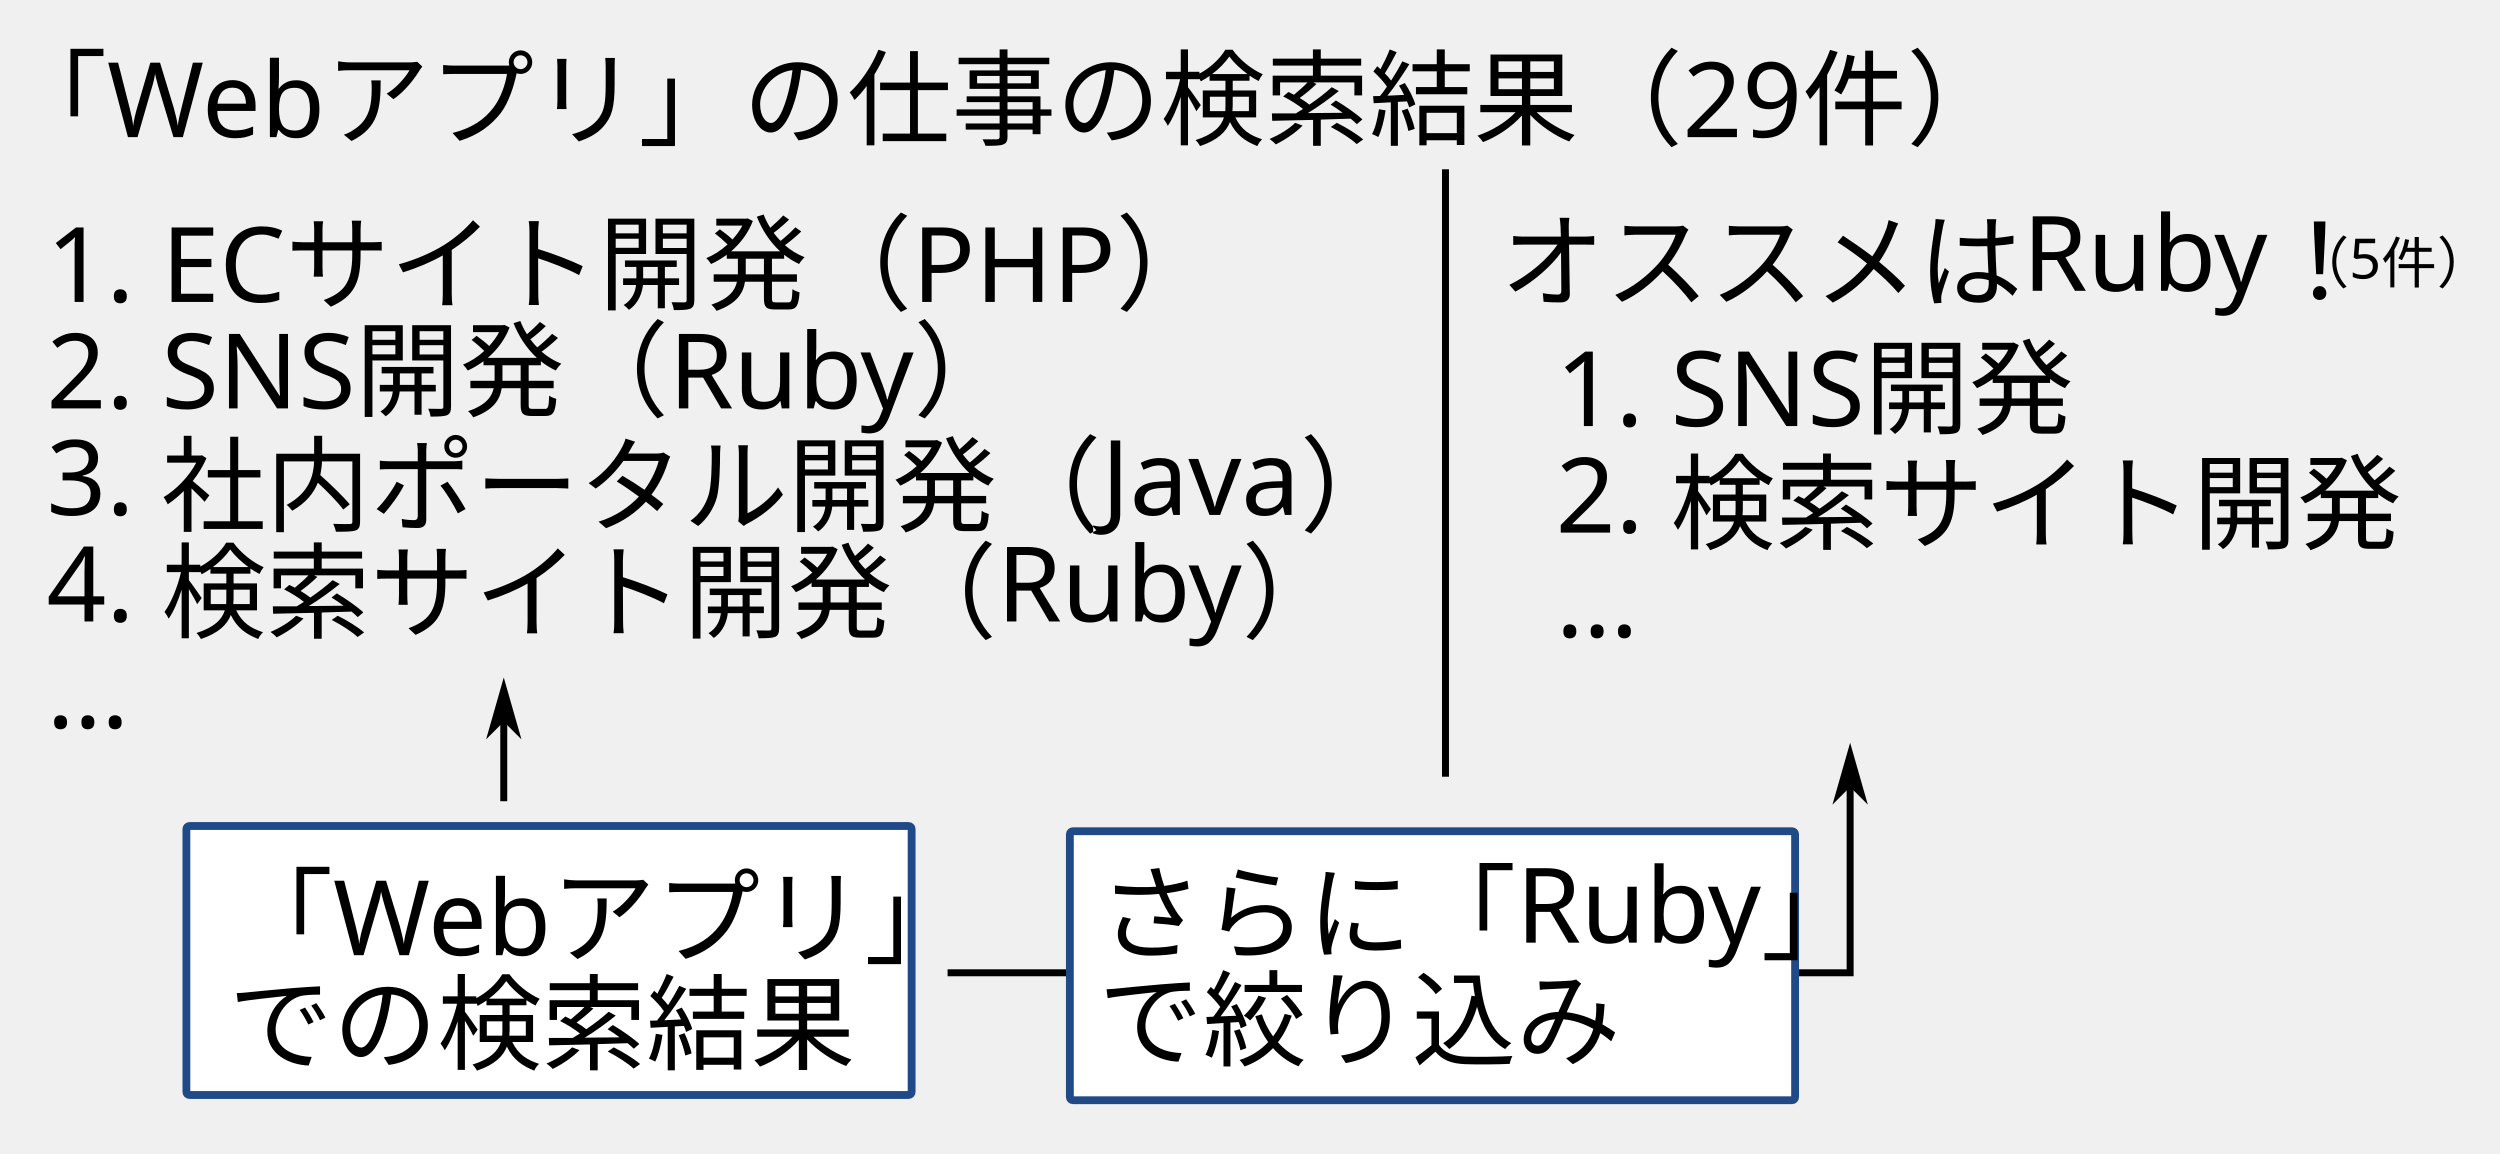
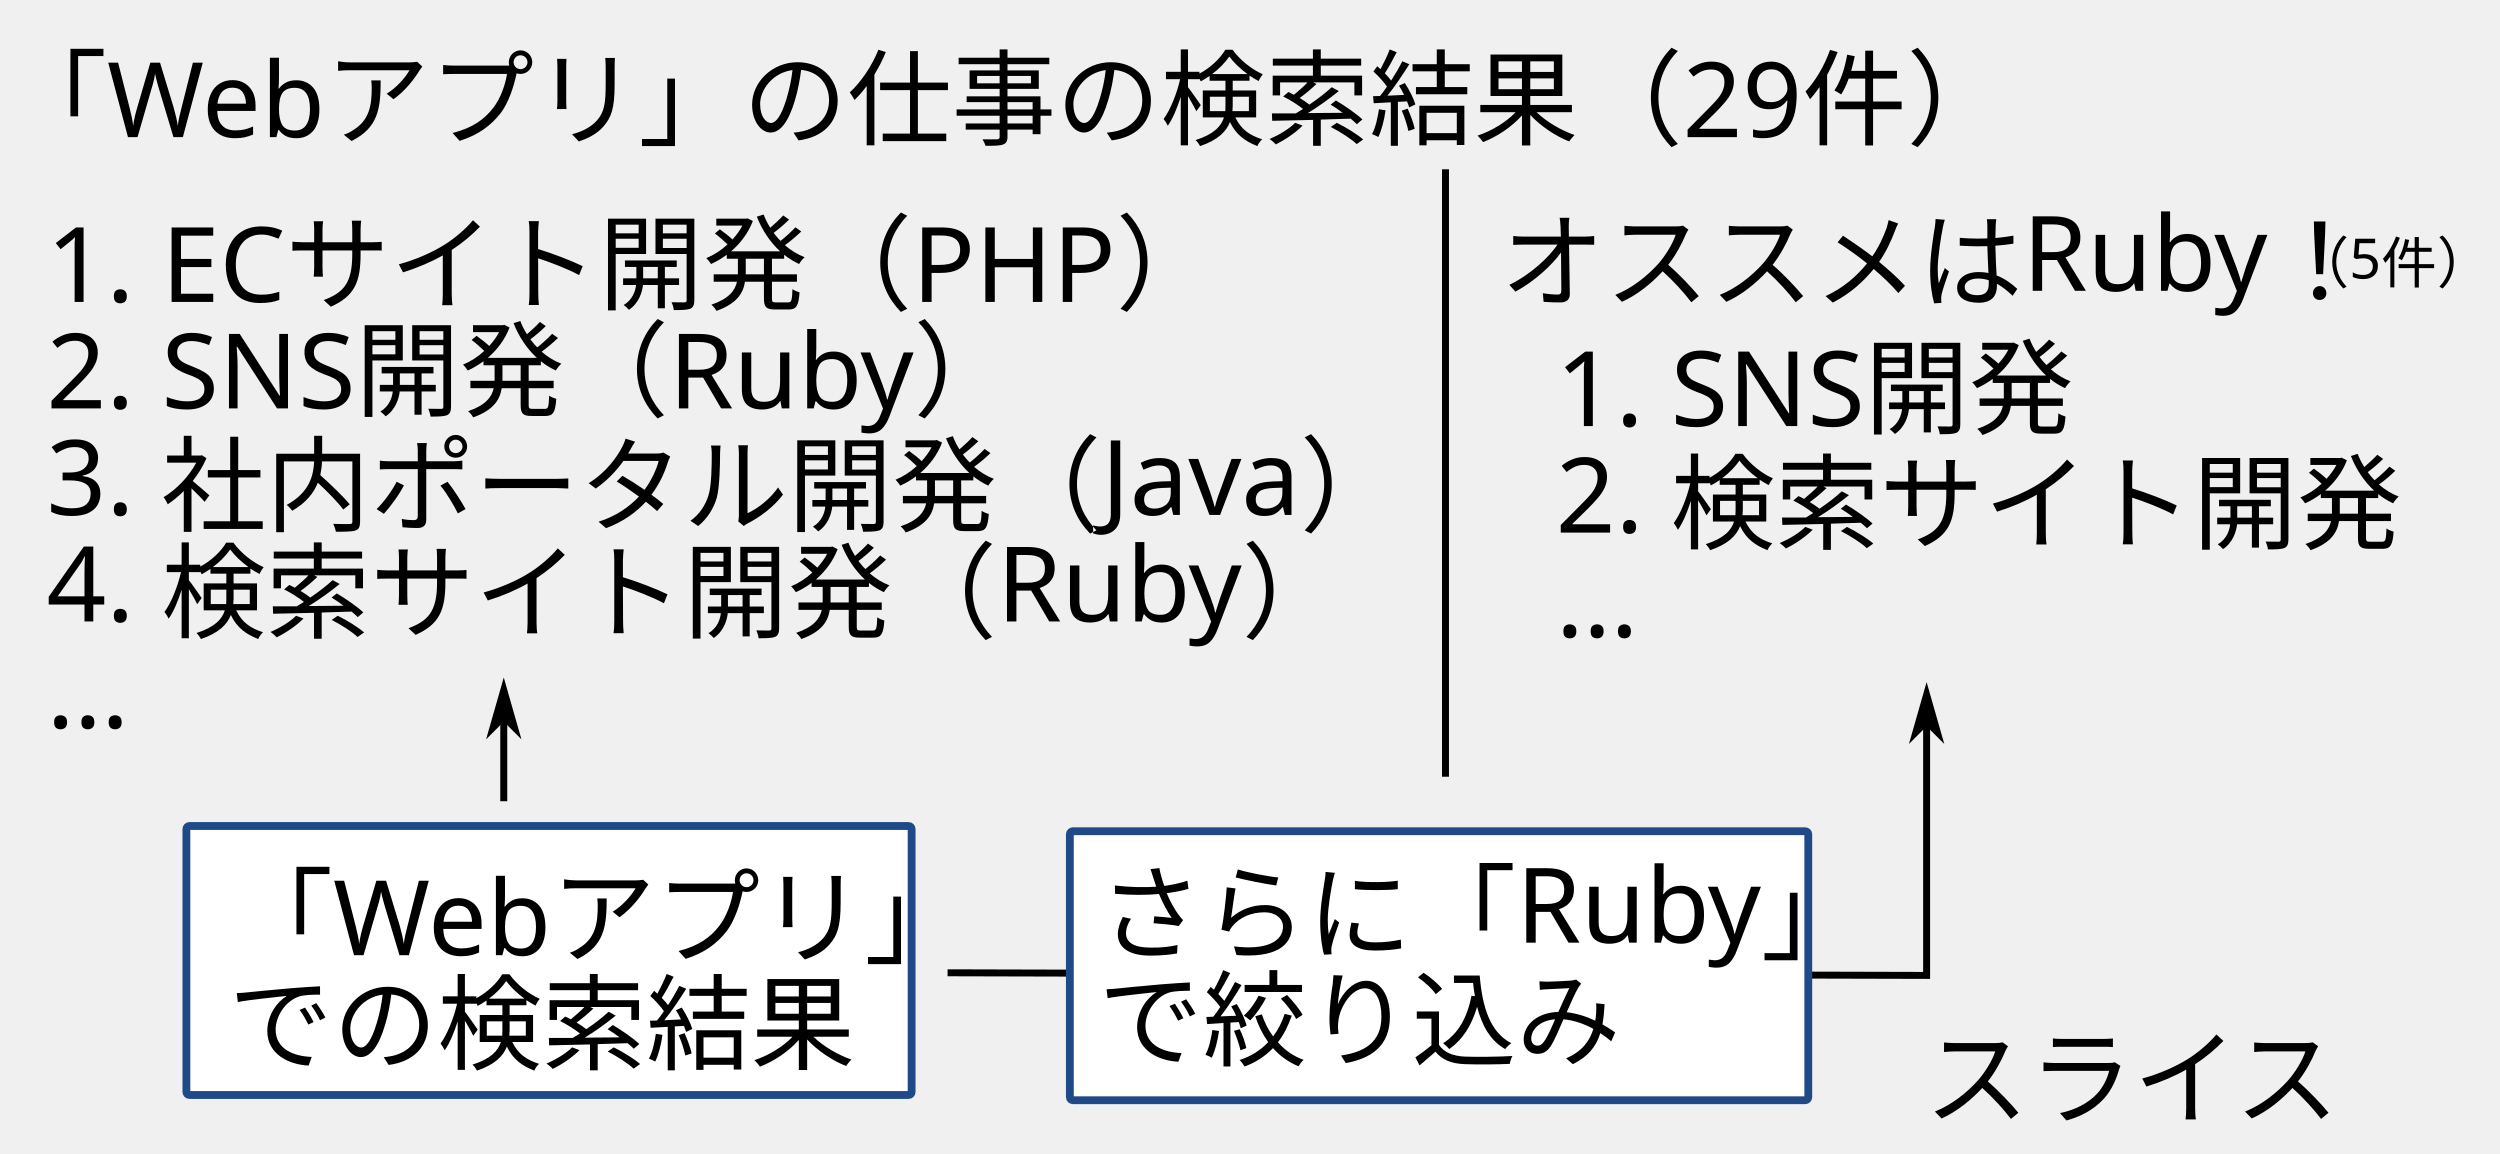
<svg xmlns="http://www.w3.org/2000/svg" width="253.365mm" height="116.9mm" viewBox="0 0 253.365 116.9" version="1.1" id="svg8">
  <defs id="defs2">
    <marker style="overflow:visible" id="marker5049" refX="0" refY="0" orient="auto">
      <path transform="matrix(-0.4,0,0,-0.4,-4,0)" style="fill:#000000;fill-opacity:1;fill-rule:evenodd;stroke:#000000;stroke-width:1pt;stroke-opacity:1" d="M 0,0 5,-5 -12.5,0 5,5 Z" id="path5047" />
    </marker>
    <marker orient="auto" refY="0" refX="0" id="Arrow1Mend" style="overflow:visible">
      <path id="path4718" d="M 0,0 5,-5 -12.5,0 5,5 Z" style="fill:#000000;fill-opacity:1;fill-rule:evenodd;stroke:#000000;stroke-width:1pt;stroke-opacity:1" transform="matrix(-0.4,0,0,-0.4,-4,0)" />
    </marker>
  </defs>
  <g id="layer1" transform="translate(-19.24947,-0.3301576)">
    <text xml:space="preserve" style="font-style:normal;font-weight:normal;font-size:10.583px;line-height:6.615px;font-family:sans-serif;letter-spacing:0px;word-spacing:0px;fill:#000000;fill-opacity:1;stroke:none;stroke-width:0.265px;stroke-linecap:butt;stroke-linejoin:miter;stroke-opacity:1" x="19.511" y="14.229" id="text4487">
      <tspan id="tspan4485" x="19.511" y="14.229" style="stroke-width:0.265px">「Webアプリ」の仕事の検索結果（29件）</tspan>
    </text>
    <text xml:space="preserve" style="font-style:normal;font-weight:normal;font-size:10.583px;line-height:1em;font-family:sans-serif;letter-spacing:0px;word-spacing:0px;writing-mode:lr-tb;fill:#000000;fill-opacity:1;stroke:none;stroke-width:0.265px;stroke-linecap:butt;stroke-linejoin:miter;stroke-opacity:1" x="23.97" y="30.927" id="text4491">
      <tspan x="23.97" y="30.927" style="line-height:1em;writing-mode:lr-tb;stroke-width:0.265px" id="tspan4602">1. ECサイト開発（PHP）</tspan>
      <tspan x="23.97" y="41.721" style="line-height:1em;writing-mode:lr-tb;stroke-width:0.265px" id="tspan4642">2. SNS開発（Ruby）</tspan>
      <tspan x="23.97" y="52.515" style="line-height:1em;writing-mode:lr-tb;stroke-width:0.265px" id="tspan4604">3. 社内ポータル開発（Java）</tspan>
      <tspan x="23.97" y="63.309" style="line-height:1em;writing-mode:lr-tb;stroke-width:0.265px" id="tspan5075">4. 検索サイト開発（Ruby）</tspan>
      <tspan x="23.97" y="74.102" style="line-height:1em;writing-mode:lr-tb;stroke-width:0.265px" id="tspan4606">…</tspan>
      <tspan x="23.97" y="84.686" style="line-height:1em;writing-mode:lr-tb;stroke-width:0.265px" id="tspan4493" />
      <tspan x="23.97" y="95.269" style="line-height:1em;writing-mode:lr-tb;stroke-width:0.265px" id="tspan4495" />
    </text>
    <text xml:space="preserve" style="font-style:normal;font-weight:normal;font-size:10.583px;line-height:6.615px;font-family:sans-serif;letter-spacing:0px;word-spacing:0px;fill:#000000;fill-opacity:1;stroke:none;stroke-width:0.265px;stroke-linecap:butt;stroke-linejoin:miter;stroke-opacity:1" x="171.313" y="30.682" id="text4521">
      <tspan x="171.313" y="30.682" style="stroke-width:0.265px" id="tspan4523">オススメはRuby！</tspan>
    </text>
    <text xml:space="preserve" style="font-style:normal;font-weight:normal;font-size:10.583px;line-height:1em;font-family:sans-serif;letter-spacing:0px;word-spacing:0px;fill:#000000;fill-opacity:1;stroke:none;stroke-width:0.265px;stroke-linecap:butt;stroke-linejoin:miter;stroke-opacity:1" x="176.926" y="43.511" id="text4529">
      <tspan id="tspan4527" x="176.926" y="43.511" style="line-height:1em;stroke-width:0.265px">1. SNS開発</tspan>
      <tspan x="176.926" y="54.305" style="line-height:1em;stroke-width:0.265px" id="tspan4578">2. 検索サイト開発</tspan>
      <tspan x="176.926" y="64.888" style="line-height:1em;stroke-width:0.265px" id="tspan4576">…</tspan>
    </text>
    <rect style="color:#000000;clip-rule:nonzero;display:inline;overflow:visible;visibility:visible;opacity:1;isolation:auto;mix-blend-mode:normal;color-interpolation:sRGB;color-interpolation-filters:linearRGB;solid-color:#000000;solid-opacity:1;fill:#ffffff;fill-opacity:1;fill-rule:nonzero;stroke:#204a87;stroke-width:0.794;stroke-linecap:butt;stroke-linejoin:miter;stroke-miterlimit:4;stroke-dasharray:none;stroke-dashoffset:0;stroke-opacity:1;color-rendering:auto;image-rendering:auto;shape-rendering:auto;text-rendering:auto;enable-background:accumulate" id="rect4690" width="73.499" height="27.261" x="38.14" y="84.043" ry="0.304" />
    <text xml:space="preserve" style="font-style:normal;font-weight:normal;font-size:10.583px;line-height:1em;font-family:sans-serif;letter-spacing:0px;word-spacing:0px;fill:#000000;fill-opacity:1;stroke:none;stroke-width:0.265px;stroke-linecap:butt;stroke-linejoin:miter;stroke-opacity:1" x="42.417" y="97.133" id="text4549">
      <tspan id="tspan4547" x="42.417" y="97.133" style="line-height:1em;stroke-width:0.265px">「Webアプリ」</tspan>
      <tspan x="42.417" y="107.927" style="line-height:1em;stroke-width:0.265px" id="tspan4551">での検索結果</tspan>
    </text>
-     <path style="fill:none;fill-rule:evenodd;stroke:#000000;stroke-width:0.706;stroke-linecap:butt;stroke-linejoin:miter;stroke-miterlimit:4;stroke-dasharray:none;stroke-opacity:1;marker-end:url(#marker5049)" d="m 115.283,98.918 h 91.47 v -21.923" id="path5039" />
-     <rect ry="0.304" y="84.572" x="127.676" height="27.261" width="73.499" id="rect5077" style="color:#000000;clip-rule:nonzero;display:inline;overflow:visible;visibility:visible;opacity:1;isolation:auto;mix-blend-mode:normal;color-interpolation:sRGB;color-interpolation-filters:linearRGB;solid-color:#000000;solid-opacity:1;fill:#ffffff;fill-opacity:1;fill-rule:nonzero;stroke:#204a87;stroke-width:0.794;stroke-linecap:butt;stroke-linejoin:miter;stroke-miterlimit:4;stroke-dasharray:none;stroke-dashoffset:0;stroke-opacity:1;color-rendering:auto;image-rendering:auto;shape-rendering:auto;text-rendering:auto;enable-background:accumulate" />
+     <path style="fill:none;fill-rule:evenodd;stroke:#000000;stroke-width:0.706;stroke-linecap:butt;stroke-linejoin:miter;stroke-miterlimit:4;stroke-dasharray:none;stroke-opacity:1;marker-end:url(#marker5049)" d="m 115.283,98.918 99.221,0.267 V 70.848" id="path5039" />
+     <rect ry="0.304" y="84.572" x="127.676" height="27.261" width="74.835" id="rect5077" style="color:#000000;clip-rule:nonzero;display:inline;overflow:visible;visibility:visible;opacity:1;isolation:auto;mix-blend-mode:normal;color-interpolation:sRGB;color-interpolation-filters:linearRGB;solid-color:#000000;solid-opacity:1;fill:#ffffff;fill-opacity:1;fill-rule:nonzero;stroke:#204a87;stroke-width:0.794;stroke-linecap:butt;stroke-linejoin:miter;stroke-miterlimit:4;stroke-dasharray:none;stroke-dashoffset:0;stroke-opacity:1;color-rendering:auto;image-rendering:auto;shape-rendering:auto;text-rendering:auto;enable-background:accumulate" />
    <text xml:space="preserve" style="font-style:normal;font-weight:normal;font-size:10.583px;line-height:1em;font-family:sans-serif;letter-spacing:0px;word-spacing:0px;fill:#000000;fill-opacity:1;stroke:none;stroke-width:0.265px;stroke-linecap:butt;stroke-linejoin:miter;stroke-opacity:1" x="130.571" y="96.743" id="text4646">
      <tspan id="tspan4644" x="130.571" y="96.743" style="line-height:1em;stroke-width:0.265px">さらに「Ruby」</tspan>
      <tspan x="130.571" y="107.537" style="line-height:1em;stroke-width:0.265px" id="tspan4648">で絞り込み</tspan>
    </text>
    <path style="fill:none;fill-rule:evenodd;stroke:#000000;stroke-width:0.706;stroke-linecap:butt;stroke-linejoin:miter;stroke-miterlimit:4;stroke-dasharray:none;stroke-opacity:1" d="M 165.743,17.487 V 79.048" id="path4705" />
    <path style="fill:none;fill-rule:evenodd;stroke:#000000;stroke-width:0.706;stroke-linecap:butt;stroke-linejoin:miter;stroke-miterlimit:4;stroke-dasharray:none;stroke-opacity:1;marker-end:url(#Arrow1Mend)" d="M 70.304,81.531 V 70.381" id="path4707" />
    <text xml:space="preserve" style="color:#000000;font-style:normal;font-variant:normal;font-weight:normal;font-stretch:normal;font-size:5.644px;line-height:1em;font-family:sans-serif;-inkscape-font-specification:'sans-serif, Normal';font-variant-ligatures:normal;font-variant-caps:normal;font-variant-numeric:normal;font-feature-settings:normal;text-indent:0;text-align:start;text-decoration:none;text-decoration-line:none;text-decoration-style:solid;text-decoration-color:#000000;letter-spacing:0px;word-spacing:0px;text-transform:none;writing-mode:lr-tb;direction:ltr;baseline-shift:baseline;text-anchor:start;white-space:normal;clip-rule:nonzero;display:inline;overflow:visible;visibility:visible;opacity:1;isolation:auto;mix-blend-mode:normal;color-interpolation:sRGB;color-interpolation-filters:linearRGB;solid-color:#000000;solid-opacity:1;fill:#000000;fill-opacity:1;fill-rule:nonzero;stroke:none;stroke-width:0.706;stroke-linecap:butt;stroke-linejoin:miter;stroke-miterlimit:4;stroke-dasharray:none;stroke-dashoffset:0;stroke-opacity:1;color-rendering:auto;image-rendering:auto;shape-rendering:auto;text-rendering:auto;enable-background:accumulate" x="251.69" y="29.019" id="text5035">
      <tspan id="tspan5033" x="251.69" y="29.019" style="fill:#000000;stroke:none;stroke-width:0.706">（5件）</tspan>
    </text>
+     <text xml:space="preserve" style="color:#000000;font-style:normal;font-variant:normal;font-weight:normal;font-stretch:normal;font-size:10.583px;line-height:1em;font-family:sans-serif;-inkscape-font-specification:'sans-serif, Normal';font-variant-ligatures:normal;font-variant-caps:normal;font-variant-numeric:normal;font-feature-settings:normal;text-indent:0;text-align:start;text-decoration:none;text-decoration-line:none;text-decoration-style:solid;text-decoration-color:#000000;letter-spacing:0px;word-spacing:0px;text-transform:none;writing-mode:lr;direction:ltr;baseline-shift:baseline;text-anchor:start;white-space:normal;clip-rule:nonzero;display:inline;overflow:visible;visibility:visible;opacity:1;isolation:auto;mix-blend-mode:normal;color-interpolation:sRGB;color-interpolation-filters:linearRGB;solid-color:#000000;solid-opacity:1;fill:#000000;fill-opacity:1;fill-rule:nonzero;stroke:none;stroke-width:0.706;stroke-linecap:butt;stroke-linejoin:miter;stroke-miterlimit:4;stroke-dasharray:none;stroke-dashoffset:0;stroke-opacity:1;color-rendering:auto;image-rendering:auto;shape-rendering:auto;text-rendering:auto;enable-background:accumulate;" x="214.285" y="113.45" id="text5435">
+       <tspan id="tspan5433" x="214.285" y="113.45" style="stroke-width:0.706;-inkscape-font-specification:'sans-serif, Normal';font-family:sans-serif;font-weight:normal;font-style:normal;font-stretch:normal;font-variant:normal;font-size:10.583px;text-anchor:start;text-align:start;writing-mode:lr;font-variant-ligatures:normal;font-variant-caps:normal;font-variant-numeric:normal;font-feature-settings:normal;">スライス</tspan>
+     </text>
  </g>
</svg>
